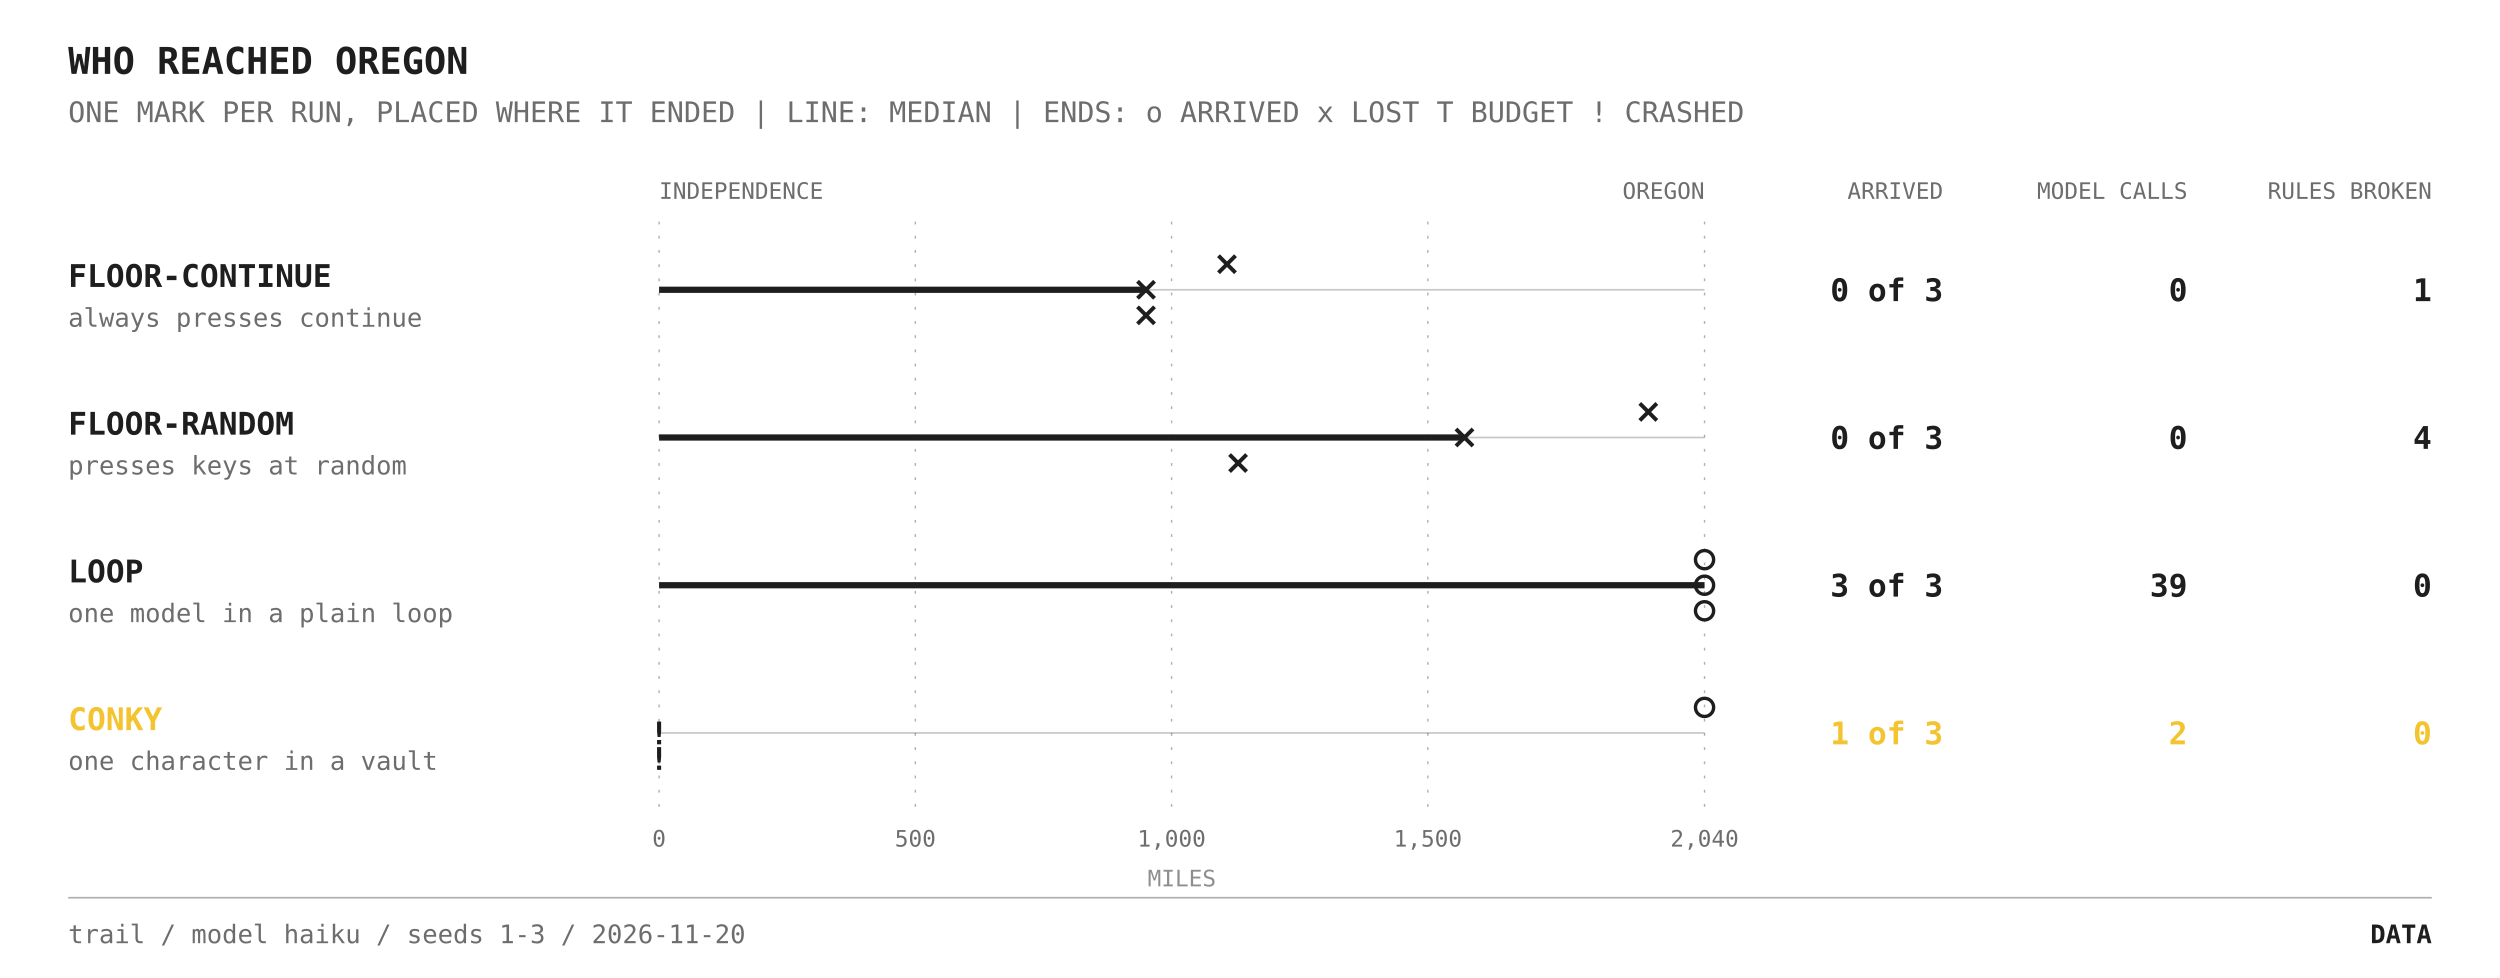
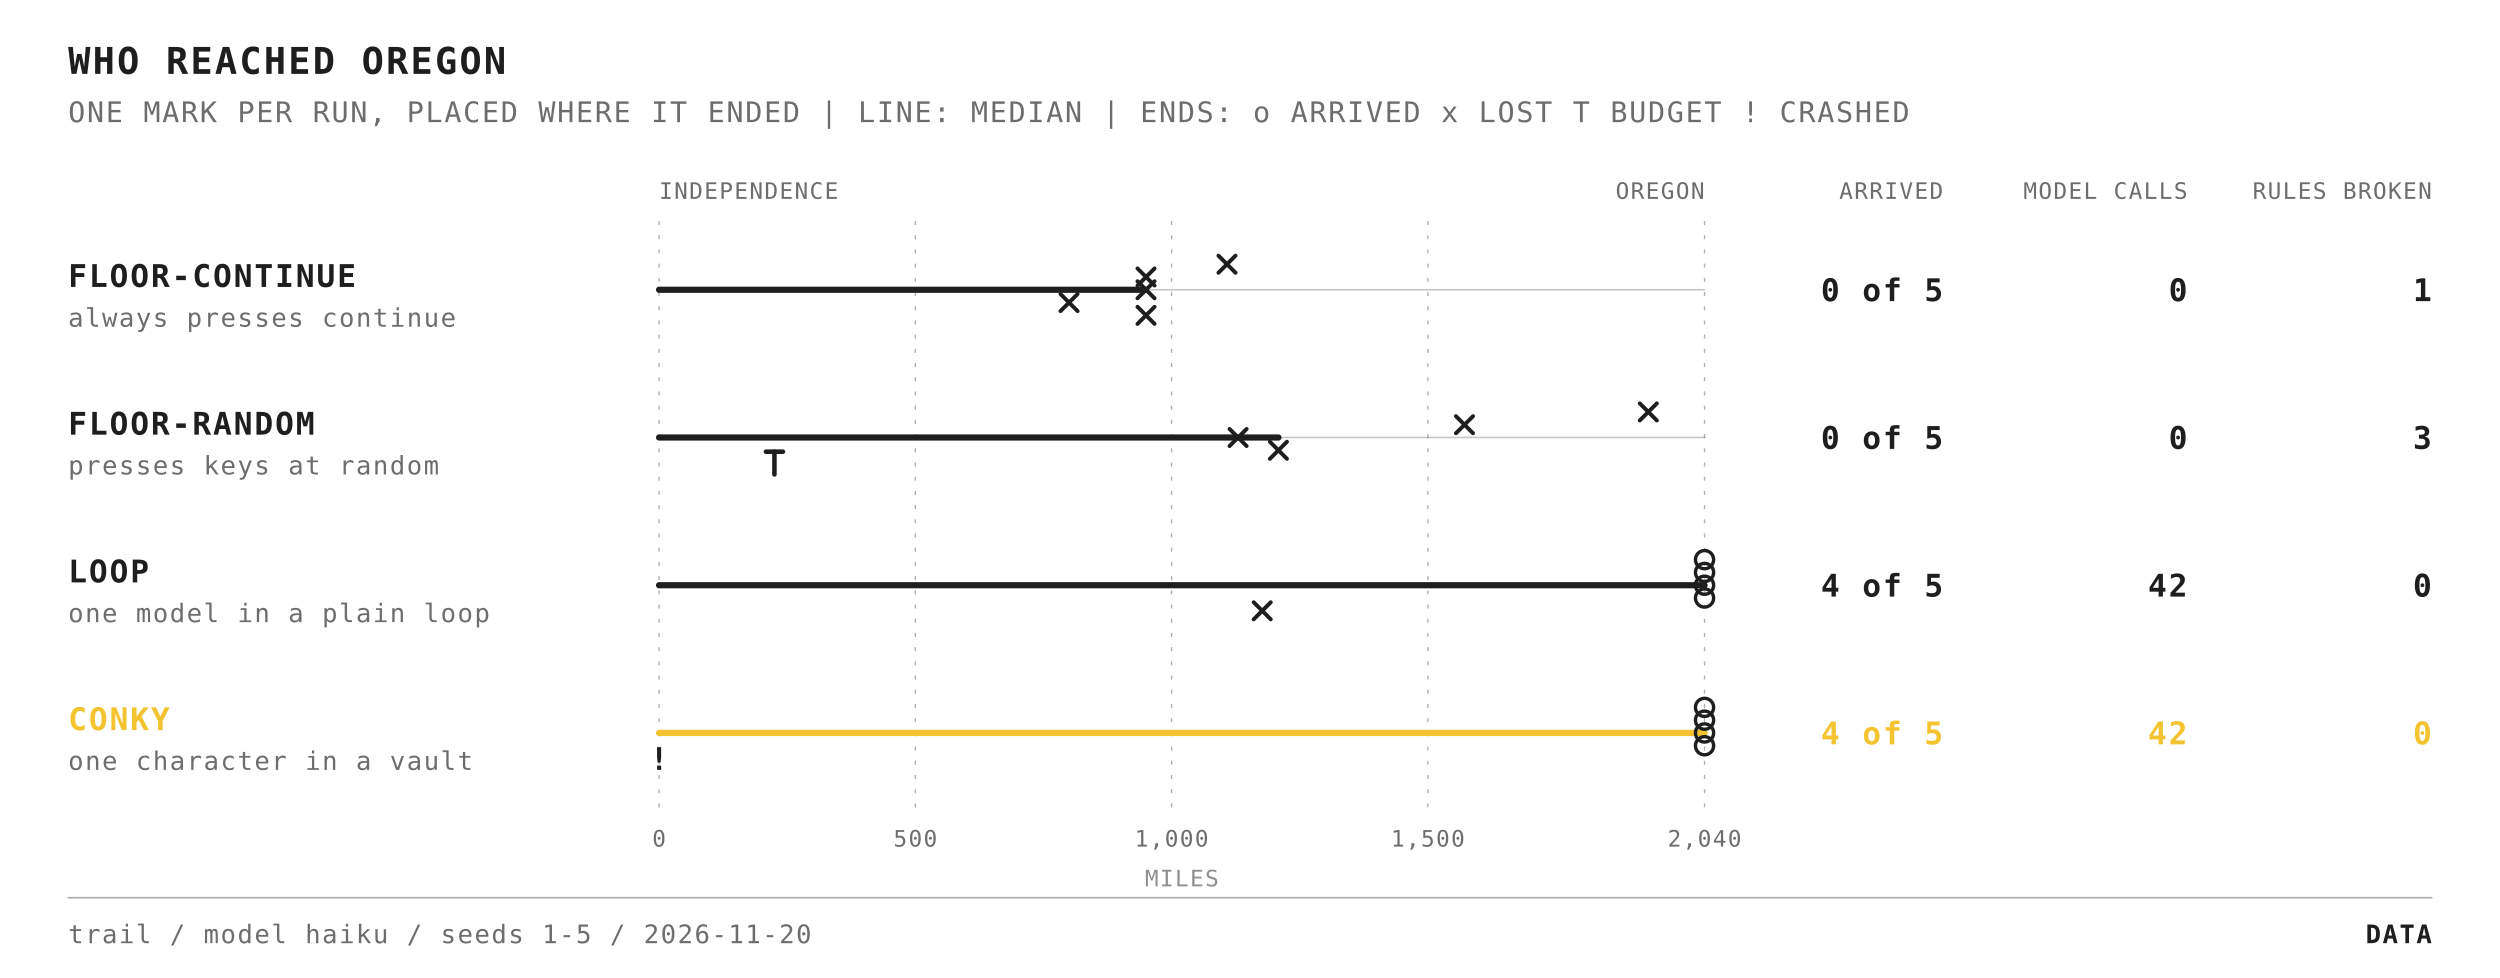
- <svg xmlns="http://www.w3.org/2000/svg" width="880" height="344" viewBox="0 0 880 344" font-family="ui-monospace, SFMono-Regular, Menlo, Consolas, monospace" role="img" aria-label="Where each run ended on the road to Oregon, one row per arm">
+ <svg xmlns="http://www.w3.org/2000/svg" width="880" height="344" viewBox="0 0 880 344" font-family="ui-monospace, SFMono-Regular, Menlo, Consolas, monospace" stroke-linecap="round" letter-spacing=".06em" role="img" aria-label="Where each run ended on the road to Oregon, one row per arm">
  <text x="24.0" y="26.0" font-size="13" text-anchor="start" opacity="1.0" font-weight="bold" fill="#1E1E1E">WHO REACHED OREGON</text>
  <text x="24.0" y="43.0" font-size="10" text-anchor="start" opacity="0.65" font-weight="normal" fill="#1E1E1E">ONE MARK PER RUN, PLACED WHERE IT ENDED | LINE: MEDIAN | ENDS: o ARRIVED  x LOST  T BUDGET  ! CRASHED</text>
  <line x1="24.0" y1="316.0" x2="856.0" y2="316.0" stroke="#1E1E1E" stroke-width="0.6" opacity="0.35" />
-   <text x="24.0" y="332.0" font-size="9" text-anchor="start" opacity="0.65" font-weight="normal" fill="#1E1E1E">trail / model haiku / seeds 1-3 / 2026-11-20</text>
+   <text x="24.0" y="332.0" font-size="9" text-anchor="start" opacity="0.65" font-weight="normal" fill="#1E1E1E">trail / model haiku / seeds 1-5 / 2026-11-20</text>
  <text x="856.0" y="332.0" font-size="9" text-anchor="end" opacity="1.0" font-weight="bold" fill="#1E1E1E">DATA</text>
  <text x="684.0" y="70.0" font-size="8" text-anchor="end" opacity="0.65" font-weight="normal" fill="#1E1E1E">ARRIVED</text>
  <text x="770.0" y="70.0" font-size="8" text-anchor="end" opacity="0.65" font-weight="normal" fill="#1E1E1E">MODEL CALLS</text>
  <text x="856.0" y="70.0" font-size="8" text-anchor="end" opacity="0.65" font-weight="normal" fill="#1E1E1E">RULES BROKEN</text>
  <text x="232.0" y="70.0" font-size="8" text-anchor="start" opacity="0.65" font-weight="normal" fill="#1E1E1E">INDEPENDENCE</text>
  <text x="600.0" y="70.0" font-size="8" text-anchor="end" opacity="0.65" font-weight="normal" fill="#1E1E1E">OREGON</text>
  <line x1="232.0" y1="78.0" x2="232.0" y2="284.0" stroke="#1E1E1E" stroke-width="0.5" opacity="0.35" stroke-dasharray="1 4" />
  <text x="232.0" y="298.0" font-size="8" text-anchor="middle" opacity="0.65" font-weight="normal" fill="#1E1E1E">0</text>
  <line x1="322.2" y1="78.0" x2="322.2" y2="284.0" stroke="#1E1E1E" stroke-width="0.5" opacity="0.35" stroke-dasharray="1 4" />
  <text x="322.2" y="298.0" font-size="8" text-anchor="middle" opacity="0.65" font-weight="normal" fill="#1E1E1E">500</text>
  <line x1="412.4" y1="78.0" x2="412.4" y2="284.0" stroke="#1E1E1E" stroke-width="0.5" opacity="0.35" stroke-dasharray="1 4" />
  <text x="412.4" y="298.0" font-size="8" text-anchor="middle" opacity="0.65" font-weight="normal" fill="#1E1E1E">1,000</text>
  <line x1="502.6" y1="78.0" x2="502.6" y2="284.0" stroke="#1E1E1E" stroke-width="0.5" opacity="0.35" stroke-dasharray="1 4" />
  <text x="502.6" y="298.0" font-size="8" text-anchor="middle" opacity="0.65" font-weight="normal" fill="#1E1E1E">1,500</text>
  <line x1="600.0" y1="78.0" x2="600.0" y2="284.0" stroke="#1E1E1E" stroke-width="0.5" opacity="0.35" stroke-dasharray="1 4" />
  <text x="600.0" y="298.0" font-size="8" text-anchor="middle" opacity="0.65" font-weight="normal" fill="#1E1E1E">2,040</text>
  <text x="416.0" y="312.0" font-size="8" text-anchor="middle" opacity="0.5" font-weight="normal" fill="#1E1E1E">MILES</text>
  <text x="24.0" y="101.0" font-size="11" text-anchor="start" opacity="1.0" font-weight="bold" fill="#1E1E1E">FLOOR-CONTINUE</text>
  <text x="24.0" y="115.0" font-size="9" text-anchor="start" opacity="0.65" font-weight="normal" fill="#1E1E1E">always presses continue</text>
  <line x1="232.0" y1="102.0" x2="600.0" y2="102.0" stroke="#1E1E1E" stroke-width="0.6" opacity="0.25" />
  <line x1="232.0" y1="102.0" x2="403.4" y2="102.0" stroke="#1E1E1E" stroke-width="2.2" opacity="1.0" />
  <line x1="428.9" y1="90.0" x2="434.9" y2="96.0" stroke="#1E1E1E" stroke-width="1.4" opacity="1.0" />
  <line x1="428.9" y1="96.0" x2="434.9" y2="90.0" stroke="#1E1E1E" stroke-width="1.4" opacity="1.0" />
+   <line x1="400.4" y1="94.5" x2="406.4" y2="100.5" stroke="#1E1E1E" stroke-width="1.4" opacity="1.0" />
+   <line x1="400.4" y1="100.5" x2="406.4" y2="94.5" stroke="#1E1E1E" stroke-width="1.4" opacity="1.0" />
  <line x1="400.4" y1="99.0" x2="406.4" y2="105.0" stroke="#1E1E1E" stroke-width="1.4" opacity="1.0" />
  <line x1="400.4" y1="105.0" x2="406.4" y2="99.0" stroke="#1E1E1E" stroke-width="1.4" opacity="1.0" />
+   <line x1="373.3" y1="103.5" x2="379.3" y2="109.5" stroke="#1E1E1E" stroke-width="1.4" opacity="1.0" />
+   <line x1="373.3" y1="109.5" x2="379.3" y2="103.5" stroke="#1E1E1E" stroke-width="1.4" opacity="1.0" />
  <line x1="400.4" y1="108.0" x2="406.4" y2="114.0" stroke="#1E1E1E" stroke-width="1.4" opacity="1.0" />
  <line x1="400.4" y1="114.0" x2="406.4" y2="108.0" stroke="#1E1E1E" stroke-width="1.4" opacity="1.0" />
-   <text x="684.0" y="106.0" font-size="11" text-anchor="end" opacity="1.0" font-weight="bold" fill="#1E1E1E">0 of 3</text>
+   <text x="684.0" y="106.0" font-size="11" text-anchor="end" opacity="1.0" font-weight="bold" fill="#1E1E1E">0 of 5</text>
  <text x="770.0" y="106.0" font-size="11" text-anchor="end" opacity="1.0" font-weight="bold" fill="#1E1E1E">0</text>
  <text x="856.0" y="106.0" font-size="11" text-anchor="end" opacity="1.0" font-weight="bold" fill="#1E1E1E">1</text>
  <text x="24.0" y="153.0" font-size="11" text-anchor="start" opacity="1.0" font-weight="bold" fill="#1E1E1E">FLOOR-RANDOM</text>
  <text x="24.0" y="167.0" font-size="9" text-anchor="start" opacity="0.65" font-weight="normal" fill="#1E1E1E">presses keys at random</text>
  <line x1="232.0" y1="154.0" x2="600.0" y2="154.0" stroke="#1E1E1E" stroke-width="0.6" opacity="0.25" />
-   <line x1="232.0" y1="154.0" x2="515.5" y2="154.0" stroke="#1E1E1E" stroke-width="2.2" opacity="1.0" />
+   <line x1="232.0" y1="154.0" x2="450.0" y2="154.0" stroke="#1E1E1E" stroke-width="2.2" opacity="1.0" />
  <line x1="577.2" y1="142.0" x2="583.2" y2="148.0" stroke="#1E1E1E" stroke-width="1.4" opacity="1.0" />
  <line x1="577.2" y1="148.0" x2="583.2" y2="142.0" stroke="#1E1E1E" stroke-width="1.4" opacity="1.0" />
-   <line x1="512.5" y1="151.0" x2="518.5" y2="157.0" stroke="#1E1E1E" stroke-width="1.4" opacity="1.0" />
-   <line x1="512.5" y1="157.0" x2="518.5" y2="151.0" stroke="#1E1E1E" stroke-width="1.4" opacity="1.0" />
-   <line x1="432.8" y1="160.0" x2="438.8" y2="166.0" stroke="#1E1E1E" stroke-width="1.4" opacity="1.0" />
-   <line x1="432.8" y1="166.0" x2="438.8" y2="160.0" stroke="#1E1E1E" stroke-width="1.4" opacity="1.0" />
-   <text x="684.0" y="158.0" font-size="11" text-anchor="end" opacity="1.0" font-weight="bold" fill="#1E1E1E">0 of 3</text>
+   <line x1="512.5" y1="146.5" x2="518.5" y2="152.5" stroke="#1E1E1E" stroke-width="1.4" opacity="1.0" />
+   <line x1="512.5" y1="152.5" x2="518.5" y2="146.5" stroke="#1E1E1E" stroke-width="1.4" opacity="1.0" />
+   <line x1="432.8" y1="151.0" x2="438.8" y2="157.0" stroke="#1E1E1E" stroke-width="1.4" opacity="1.0" />
+   <line x1="432.8" y1="157.0" x2="438.8" y2="151.0" stroke="#1E1E1E" stroke-width="1.4" opacity="1.0" />
+   <line x1="447.0" y1="155.5" x2="453.0" y2="161.5" stroke="#1E1E1E" stroke-width="1.4" opacity="1.0" />
+   <line x1="447.0" y1="161.5" x2="453.0" y2="155.5" stroke="#1E1E1E" stroke-width="1.4" opacity="1.0" />
+   <line x1="272.6" y1="159.0" x2="272.6" y2="167.0" stroke="#1E1E1E" stroke-width="1.6" opacity="1.0" />
+   <line x1="269.6" y1="159.0" x2="275.6" y2="159.0" stroke="#1E1E1E" stroke-width="1.6" opacity="1.0" />
+   <text x="684.0" y="158.0" font-size="11" text-anchor="end" opacity="1.0" font-weight="bold" fill="#1E1E1E">0 of 5</text>
  <text x="770.0" y="158.0" font-size="11" text-anchor="end" opacity="1.0" font-weight="bold" fill="#1E1E1E">0</text>
-   <text x="856.0" y="158.0" font-size="11" text-anchor="end" opacity="1.0" font-weight="bold" fill="#1E1E1E">4</text>
+   <text x="856.0" y="158.0" font-size="11" text-anchor="end" opacity="1.0" font-weight="bold" fill="#1E1E1E">3</text>
  <text x="24.0" y="205.0" font-size="11" text-anchor="start" opacity="1.0" font-weight="bold" fill="#1E1E1E">LOOP</text>
  <text x="24.0" y="219.0" font-size="9" text-anchor="start" opacity="0.65" font-weight="normal" fill="#1E1E1E">one model in a plain loop</text>
  <line x1="232.0" y1="206.0" x2="600.0" y2="206.0" stroke="#1E1E1E" stroke-width="0.6" opacity="0.25" />
  <line x1="232.0" y1="206.0" x2="600.0" y2="206.0" stroke="#1E1E1E" stroke-width="2.2" opacity="1.0" />
  <circle cx="600.0" cy="197.0" r="3.2" fill="none" stroke="#1E1E1E" stroke-width="1.2" opacity="1.0" />
+   <circle cx="600.0" cy="201.5" r="3.2" fill="none" stroke="#1E1E1E" stroke-width="1.2" opacity="1.0" />
  <circle cx="600.0" cy="206.0" r="3.2" fill="none" stroke="#1E1E1E" stroke-width="1.2" opacity="1.0" />
-   <circle cx="600.0" cy="215.0" r="3.2" fill="none" stroke="#1E1E1E" stroke-width="1.2" opacity="1.0" />
-   <text x="684.0" y="210.0" font-size="11" text-anchor="end" opacity="1.0" font-weight="bold" fill="#1E1E1E">3 of 3</text>
-   <text x="770.0" y="210.0" font-size="11" text-anchor="end" opacity="1.0" font-weight="bold" fill="#1E1E1E">39</text>
+   <circle cx="600.0" cy="210.5" r="3.2" fill="none" stroke="#1E1E1E" stroke-width="1.2" opacity="1.0" />
+   <line x1="441.3" y1="212.0" x2="447.3" y2="218.0" stroke="#1E1E1E" stroke-width="1.4" opacity="1.0" />
+   <line x1="441.3" y1="218.0" x2="447.3" y2="212.0" stroke="#1E1E1E" stroke-width="1.4" opacity="1.0" />
+   <text x="684.0" y="210.0" font-size="11" text-anchor="end" opacity="1.0" font-weight="bold" fill="#1E1E1E">4 of 5</text>
+   <text x="770.0" y="210.0" font-size="11" text-anchor="end" opacity="1.0" font-weight="bold" fill="#1E1E1E">42</text>
  <text x="856.0" y="210.0" font-size="11" text-anchor="end" opacity="1.0" font-weight="bold" fill="#1E1E1E">0</text>
  <text x="24.0" y="257.0" font-size="11" text-anchor="start" opacity="1.0" font-weight="bold" fill="#F4C430">CONKY</text>
  <text x="24.0" y="271.0" font-size="9" text-anchor="start" opacity="0.65" font-weight="normal" fill="#1E1E1E">one character in a vault</text>
  <line x1="232.0" y1="258.0" x2="600.0" y2="258.0" stroke="#1E1E1E" stroke-width="0.6" opacity="0.25" />
-   <line x1="232.0" y1="258.0" x2="232.0" y2="258.0" stroke="#F4C430" stroke-width="2.2" opacity="1.0" />
+   <line x1="232.0" y1="258.0" x2="600.0" y2="258.0" stroke="#F4C430" stroke-width="2.2" opacity="1.0" />
  <circle cx="600.0" cy="249.0" r="3.2" fill="none" stroke="#1E1E1E" stroke-width="1.2" opacity="1.0" />
-   <text x="232.0" y="262.0" font-size="11" text-anchor="middle" opacity="1.0" font-weight="bold" fill="#1E1E1E">!</text>
+   <circle cx="600.0" cy="253.5" r="3.2" fill="none" stroke="#1E1E1E" stroke-width="1.2" opacity="1.0" />
+   <circle cx="600.0" cy="258.0" r="3.2" fill="none" stroke="#1E1E1E" stroke-width="1.2" opacity="1.0" />
+   <circle cx="600.0" cy="262.5" r="3.2" fill="none" stroke="#1E1E1E" stroke-width="1.2" opacity="1.0" />
  <text x="232.0" y="271.0" font-size="11" text-anchor="middle" opacity="1.0" font-weight="bold" fill="#1E1E1E">!</text>
-   <text x="684.0" y="262.0" font-size="11" text-anchor="end" opacity="1.0" font-weight="bold" fill="#F4C430">1 of 3</text>
-   <text x="770.0" y="262.0" font-size="11" text-anchor="end" opacity="1.0" font-weight="bold" fill="#F4C430">2</text>
+   <text x="684.0" y="262.0" font-size="11" text-anchor="end" opacity="1.0" font-weight="bold" fill="#F4C430">4 of 5</text>
+   <text x="770.0" y="262.0" font-size="11" text-anchor="end" opacity="1.0" font-weight="bold" fill="#F4C430">42</text>
  <text x="856.0" y="262.0" font-size="11" text-anchor="end" opacity="1.0" font-weight="bold" fill="#F4C430">0</text>
</svg>
